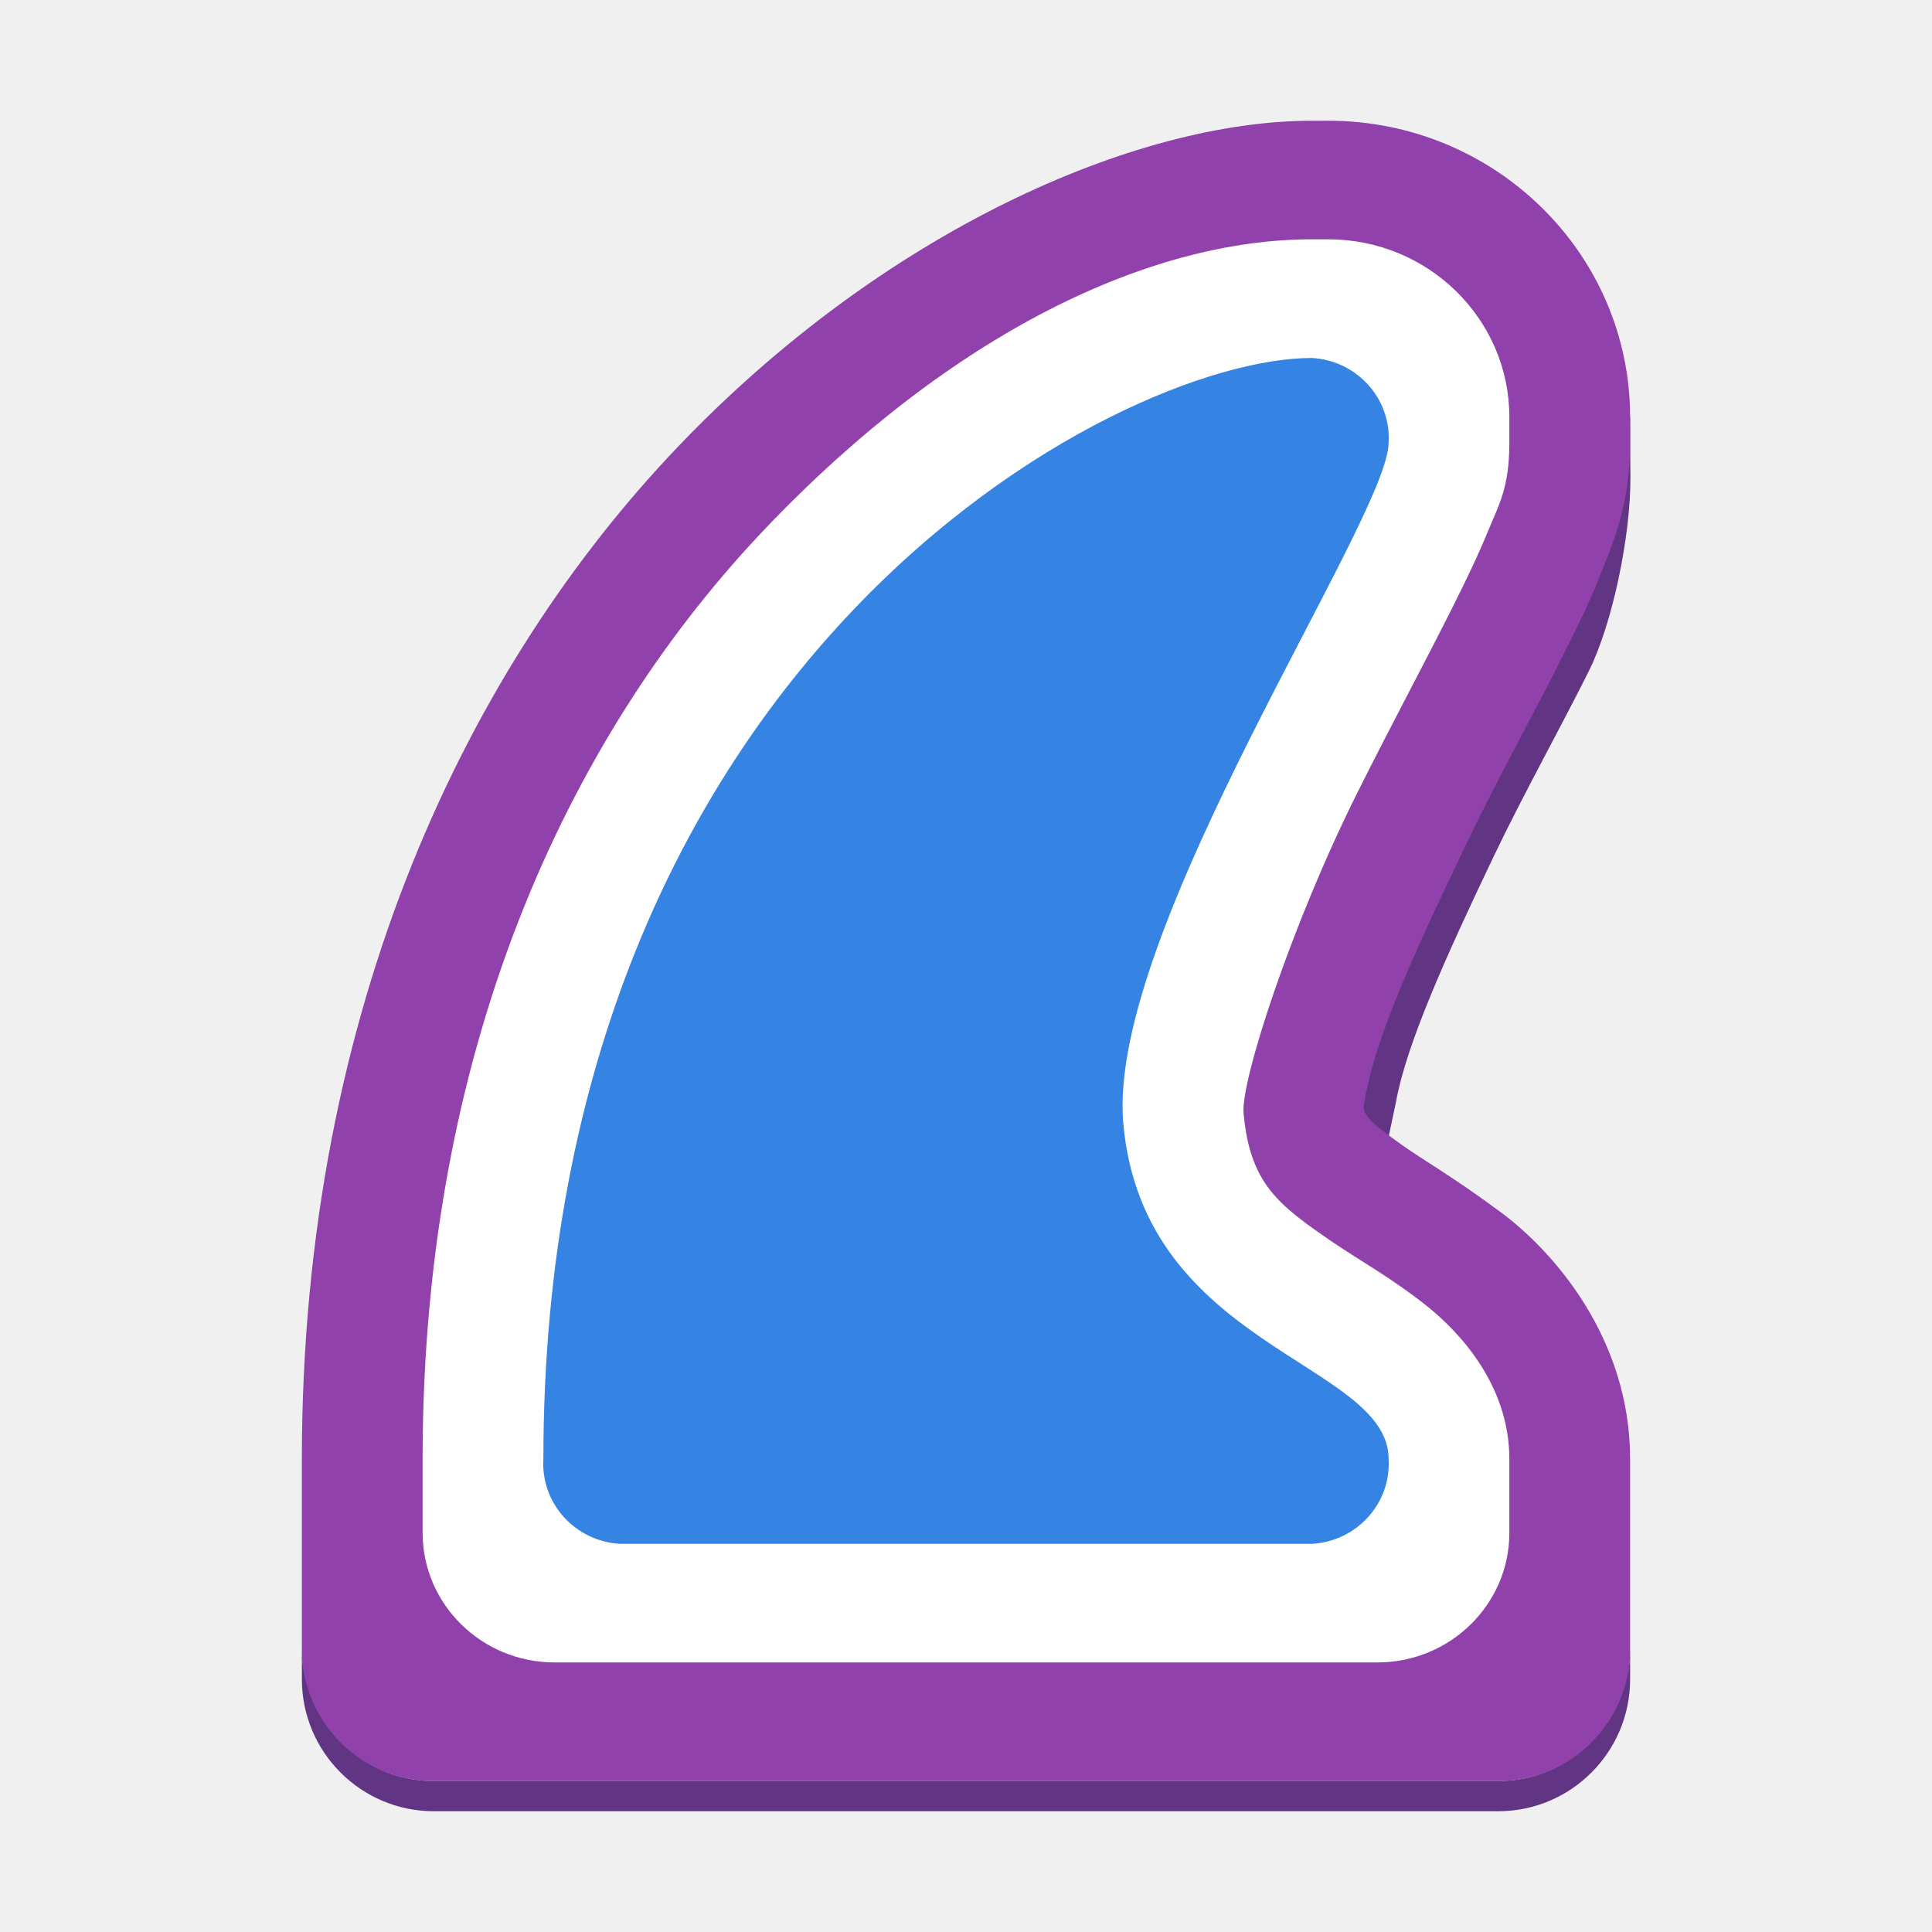
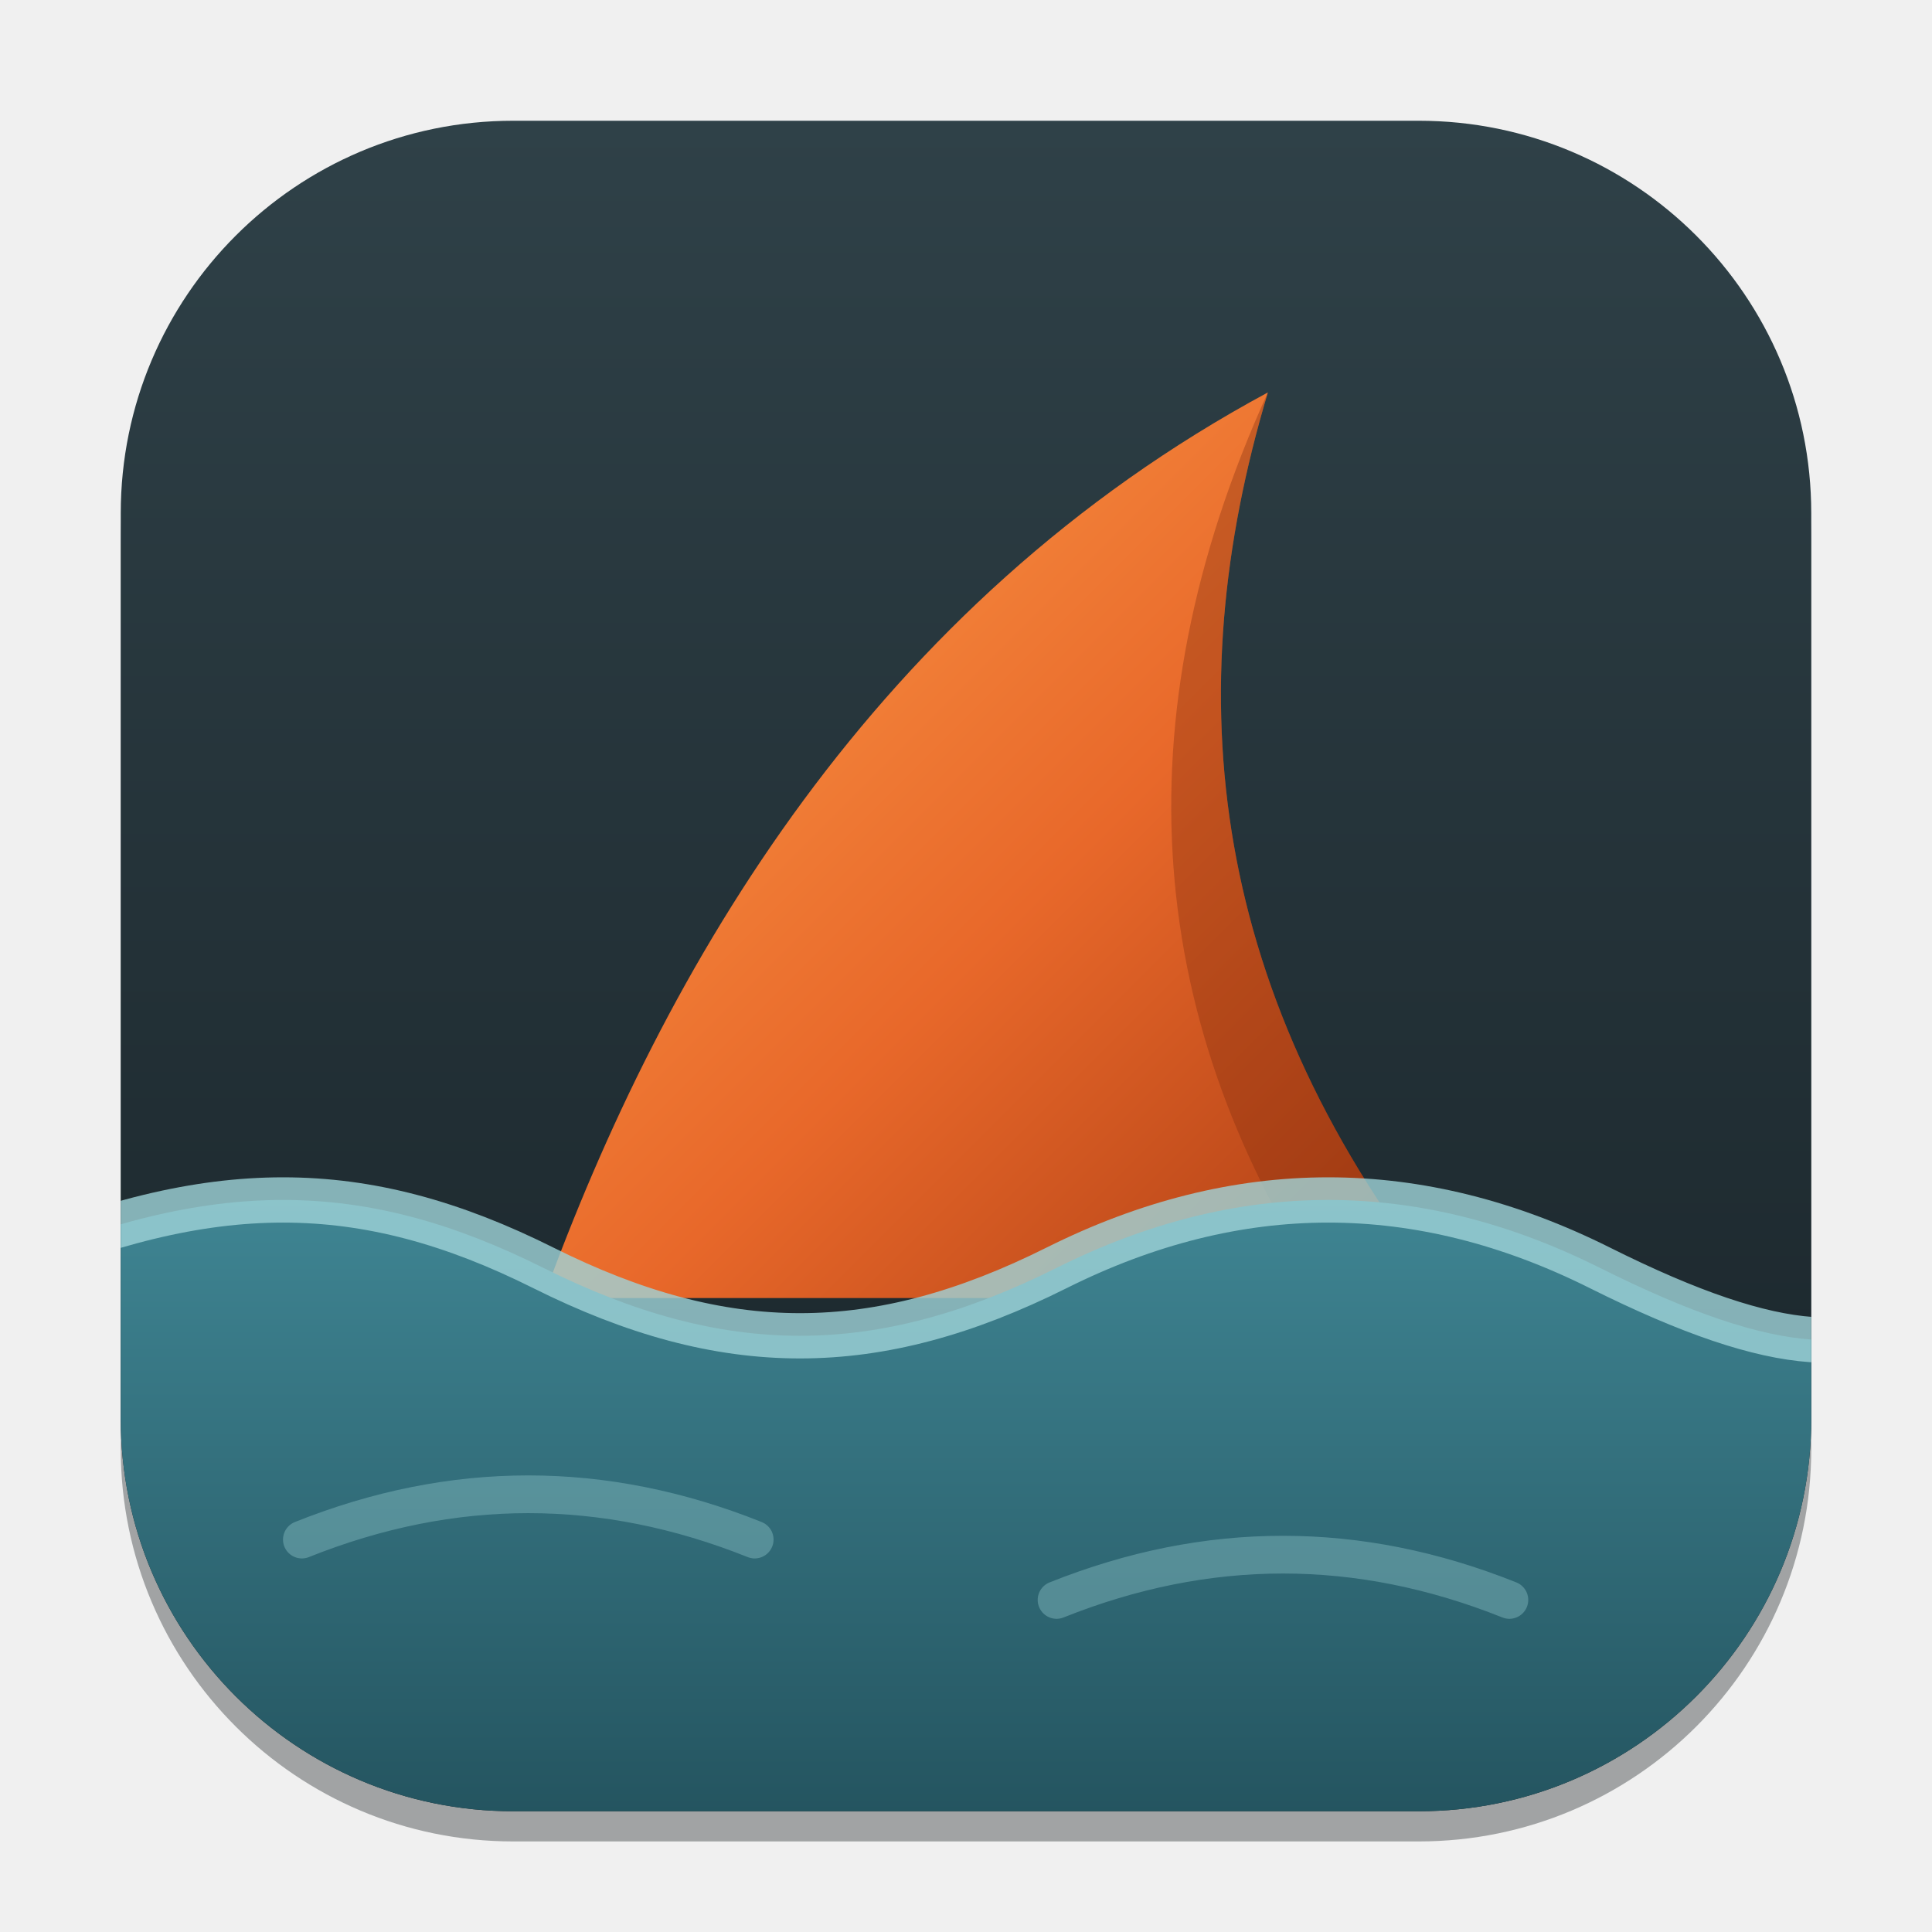
- <svg xmlns="http://www.w3.org/2000/svg" height="128px" viewBox="0 0 128 128" width="128px">
-   <clipPath id="a">
-     <path d="m 20 92 h 88 v 28 h -88 z m 0 0" />
-   </clipPath>
-   <clipPath id="b">
-     <path d="m 15 87.191 h 98 v 37.809 h -98 z m 5.156 3 c -0.098 1.996 -0.156 4.023 -0.156 6.094 v 12.965 c 0 4.832 3.918 8.75 8.75 8.75 h 70.5 c 4.832 0 8.75 -3.918 8.75 -8.75 v -12.965 c 0 -2.215 -0.383 -4.246 -0.992 -6.094 z m 0 0" />
-   </clipPath>
-   <path d="m 108 27.613 c -1 0.012 -2 0.031 -2 0.031 v 1.684 c 0 3.844 -1.02 5.957 -1.812 7.977 c -0.715 1.84 -1.574 3.551 -2.531 5.457 c -1.871 3.742 -4.227 7.934 -6.324 12.32 c -3.344 7.004 -6.23 12.977 -6.949 17.852 c -0.055 0.359 -0.027 0.926 0.129 1.34 c 0.16 0.41 0.242 0.473 0.234 0.465 c 0.551 1.074 1.07 1.801 2.742 2.992 l 0.992 -4.691 c 0.672 -3.785 3.242 -9.523 6.473 -16.285 c 2.027 -4.234 4.359 -8.391 6.293 -12.258 c 1.578 -3.148 2.797 -8.98 2.773 -12.926 c -0.008 -1.32 -0.02 -2.645 -0.02 -3.957 z m 0 0" fill="#613583" />
-   <path d="m 86.906 8 c -11.641 0 -28.316 7.266 -42.016 21.625 s -24.891 36.93 -24.891 67.047 v 12.734 c 0 4.746 3.918 8.594 8.75 8.594 h 70.5 c 4.832 0 8.75 -3.848 8.75 -8.594 v -12.734 c 0 -8.109 -5.191 -13.848 -8.523 -16.324 c -3.137 -2.336 -5.164 -3.473 -6.621 -4.512 c -1.625 -1.156 -2.145 -1.637 -2.324 -1.98 c -0.125 -0.246 -0.219 -0.297 -0.168 -0.641 c 0.637 -4.324 3.438 -10.301 6.781 -17.297 c 2.059 -4.312 4.402 -8.484 6.309 -12.289 c 0.953 -1.902 1.844 -3.672 2.602 -5.621 c 0.75 -1.914 1.945 -4.473 1.945 -8.68 v -1.688 c 0 -10.848 -8.953 -19.641 -20 -19.641 z m -27.707 55.812 c -0.754 3.617 -1.113 7.535 -0.719 11.984 c 0.355 3.992 1.539 7.562 3.102 10.773 h -8.965 c 1.043 -9.168 3.43 -16.668 6.582 -22.758 z m 0 0" fill="#9141ac" />
-   <path d="m 86.906 15.855 c -10.703 0 -23.781 6.145 -36.18 19.141 c -12.398 12.996 -22.727 33.402 -22.727 61.676 v 4.875 c 0 4.746 3.918 8.594 8.75 8.594 h 54.5 c 4.832 0 8.75 -3.848 8.75 -8.594 v -4.875 c 0 -4.859 -3.238 -8.383 -5.543 -10.207 c -2.305 -1.824 -4.398 -2.965 -6.176 -4.18 c -3.559 -2.438 -5.473 -3.848 -5.891 -8.543 c -0.191 -2.129 3.164 -12.488 7.574 -21.293 c 2.203 -4.402 4.488 -8.652 6.309 -12.289 c 0.91 -1.816 1.703 -3.473 2.352 -5.066 c 0.648 -1.598 1.375 -2.734 1.375 -5.766 v -1.688 c 0 -6.508 -5.375 -11.785 -12 -11.785 z m -4.848 17.066 c -0.062 0.125 -0.082 0.18 -0.145 0.305 c -1.652 3.305 -3.977 7.633 -6.309 12.289 c -4.664 9.316 -10.098 19.012 -9.156 29.598 c 0.855 9.598 6.941 15.805 11.742 19.316 h -34.094 c 0.523 -23.285 8.82 -38.746 18.305 -48.688 c 6.77 -7.098 14.586 -10.992 19.656 -12.82 z m 0 0" fill="#ffffff" />
-   <path d="m 36 96.672 c -0.172 2.93 2.105 5.445 5.09 5.613 h 45.82 c 2.98 -0.168 5.262 -2.684 5.09 -5.613 c 0 -6.426 -16.254 -7.34 -17.578 -22.242 c -1.133 -12.719 17.578 -40.105 17.578 -45.105 c 0.172 -2.93 -2.109 -5.441 -5.09 -5.609 c -13.039 0 -50.91 20.094 -50.91 72.957 z m 0 0" fill="#3584e4" />
-   <g clip-path="url(#a)">
-     <g clip-path="url(#b)">
-       <path d="m 20.156 92.191 c -0.098 1.996 -0.156 4.023 -0.156 6.094 v 12.965 c 0 4.832 3.918 8.75 8.75 8.75 h 70.5 c 4.832 0 8.75 -3.918 8.75 -8.75 v -12.965 c 0 -2.215 -0.383 -4.246 -0.992 -6.094 z m 0 0" fill="#613583" />
-     </g>
+ <svg xmlns="http://www.w3.org/2000/svg" width="128" height="128" viewBox="0 0 128 128">
+   <defs>
+     <linearGradient id="bg" x1="0" y1="0" x2="0" y2="1">
+       <stop offset="0" stop-color="#2f4148" />
+       <stop offset="1" stop-color="#172126" />
+     </linearGradient>
+     <linearGradient id="fin" x1="0" y1="0" x2="1" y2="1">
+       <stop offset="0" stop-color="#ffa24c" />
+       <stop offset="0.55" stop-color="#e8682a" />
+       <stop offset="1" stop-color="#a83a12" />
+     </linearGradient>
+     <linearGradient id="water" x1="0" y1="0" x2="0" y2="1">
+       <stop offset="0" stop-color="#3f8593" />
+       <stop offset="1" stop-color="#1f4b56" />
+     </linearGradient>
+     <clipPath id="clip">
+       <rect x="8" y="8" width="112" height="112" rx="26" />
+     </clipPath>
+   </defs>
+   <rect x="8" y="10" width="112" height="112" rx="26" fill="#0d1417" opacity="0.35" />
+   <rect x="8" y="8" width="112" height="112" rx="26" fill="url(#bg)" />
+   <g clip-path="url(#clip)">
+     <path d="M36 86 C44 64 58 40 84 26 C78 46 80 66 96 86 Z" fill="url(#fin)" />
+     <path d="M84 26 C78 46 80 66 96 86 L88 86 C76 68 74 48 84 26 Z" fill="#7d2a0c" opacity="0.35" />
+     <path d="M0 84 C14 78 24 78 36 84 S58 90 70 84 S94 78 106 84 S124 90 128 86 V128 H0 Z" fill="url(#water)" />
+     <path d="M0 84 C14 78 24 78 36 84 S58 90 70 84 S94 78 106 84 S124 90 128 86" fill="none" stroke="#9fd3d8" stroke-width="3" stroke-linecap="round" opacity="0.8" />
+     <path d="M20 102 C30 98 40 98 50 102 M70 106 C80 102 90 102 100 106" fill="none" stroke="#9fd3d8" stroke-width="2.5" stroke-linecap="round" opacity="0.35" />
  </g>
</svg>
